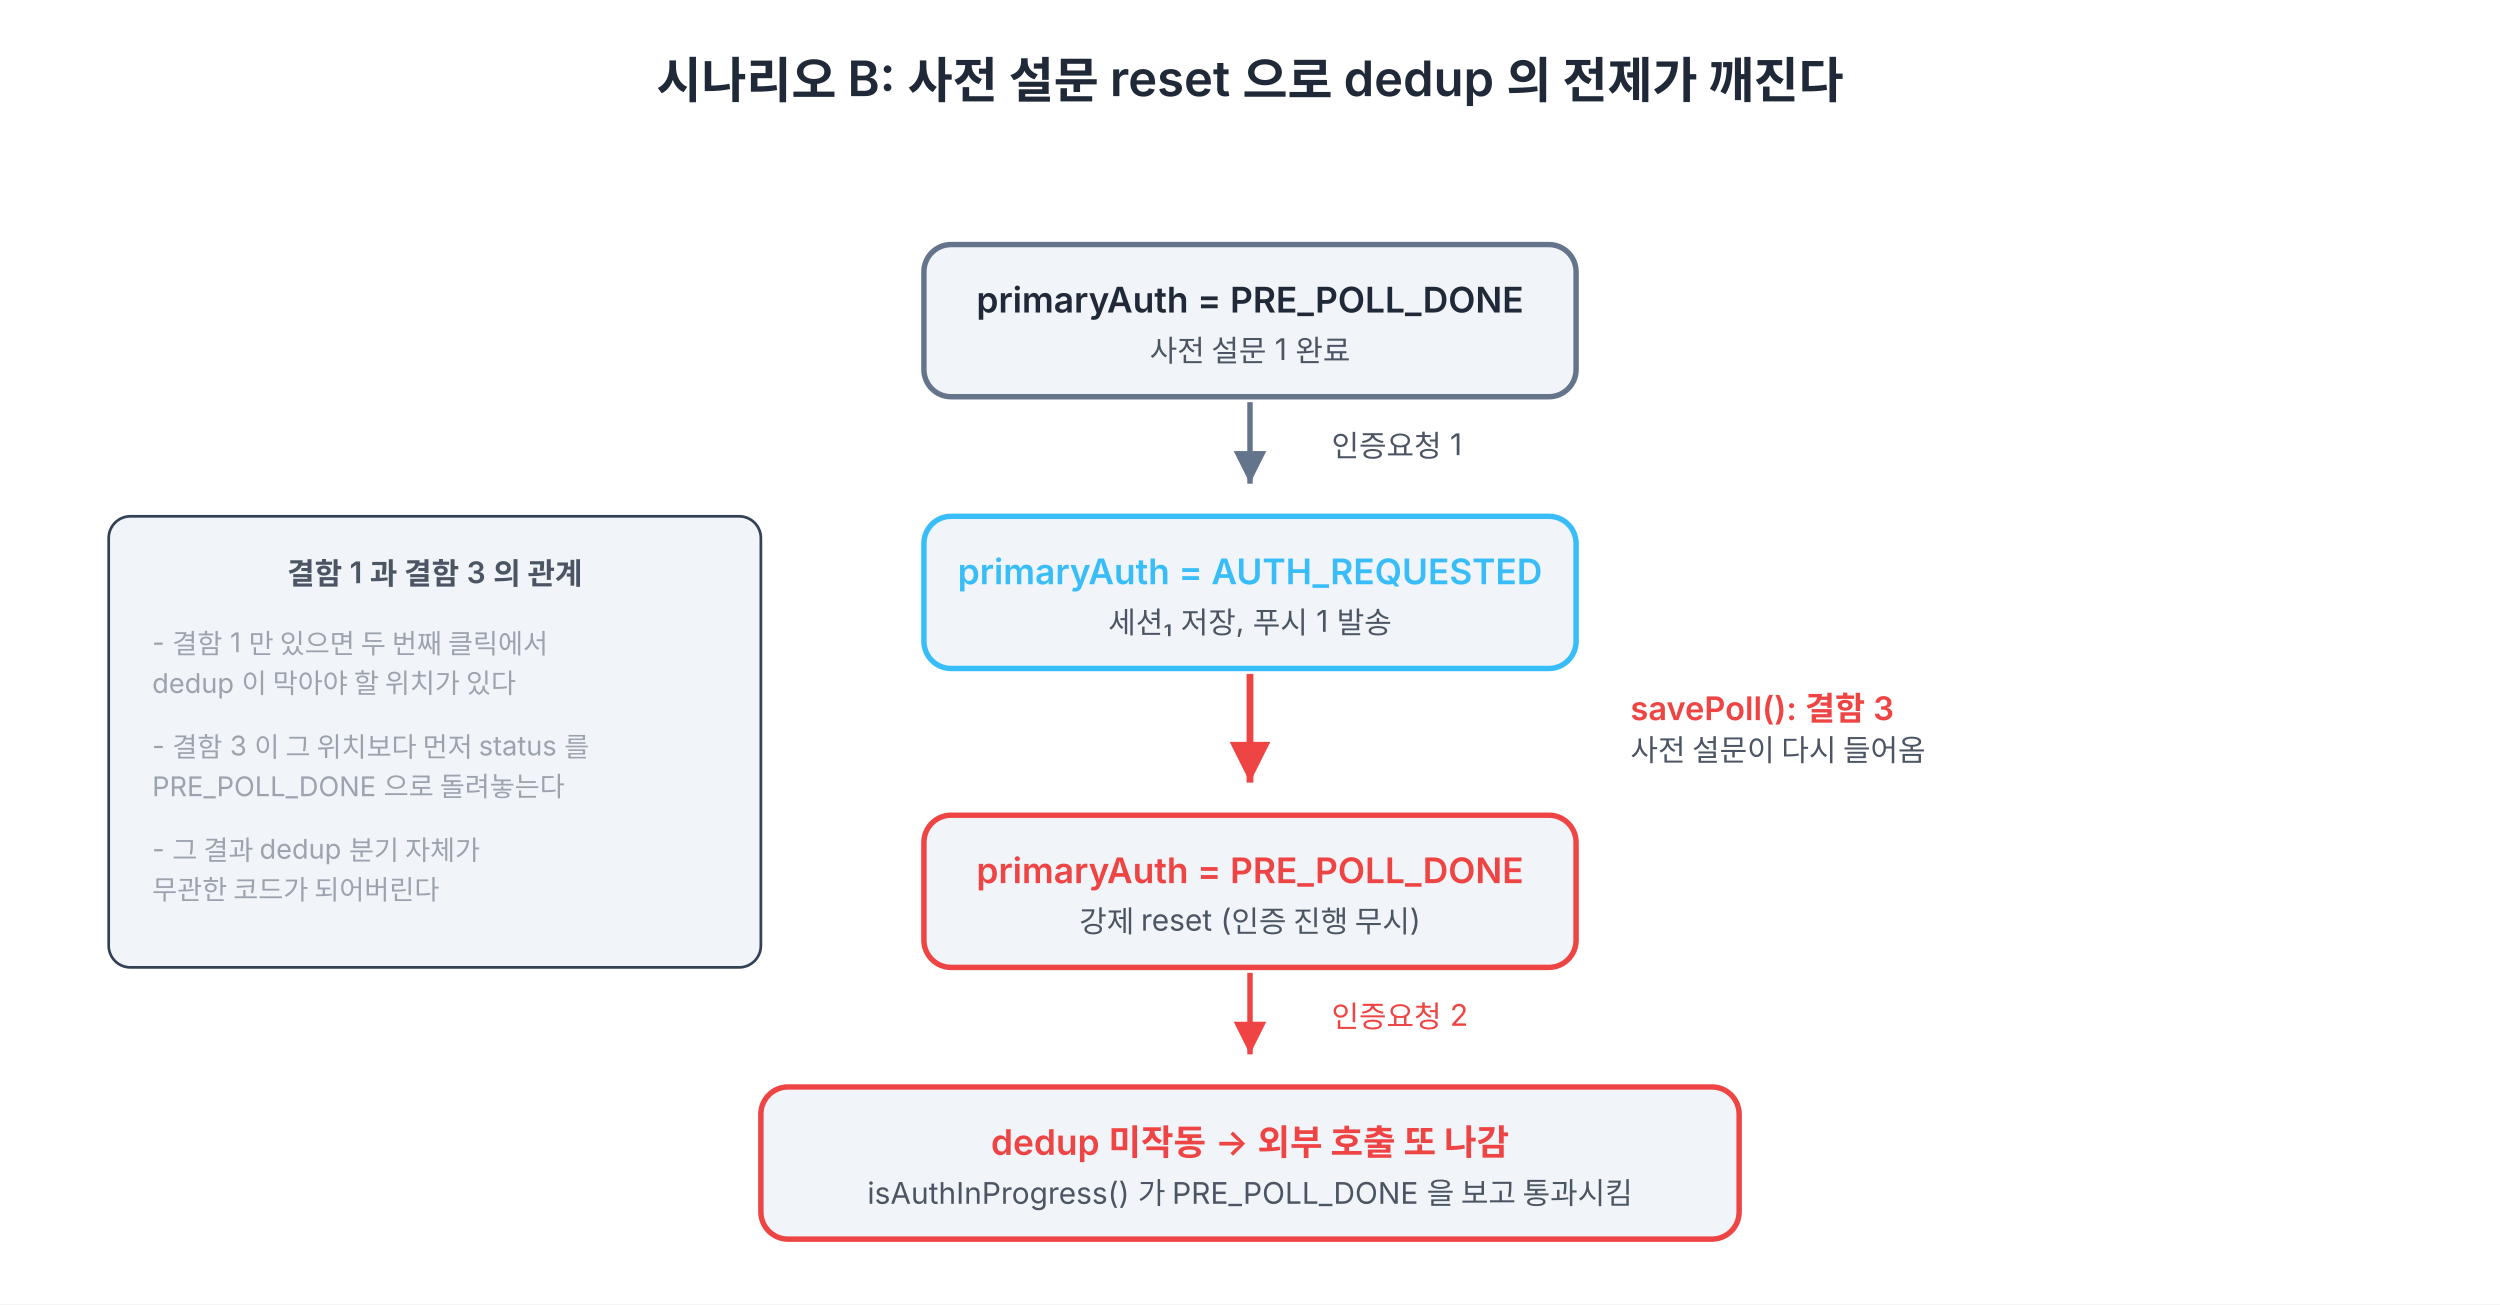
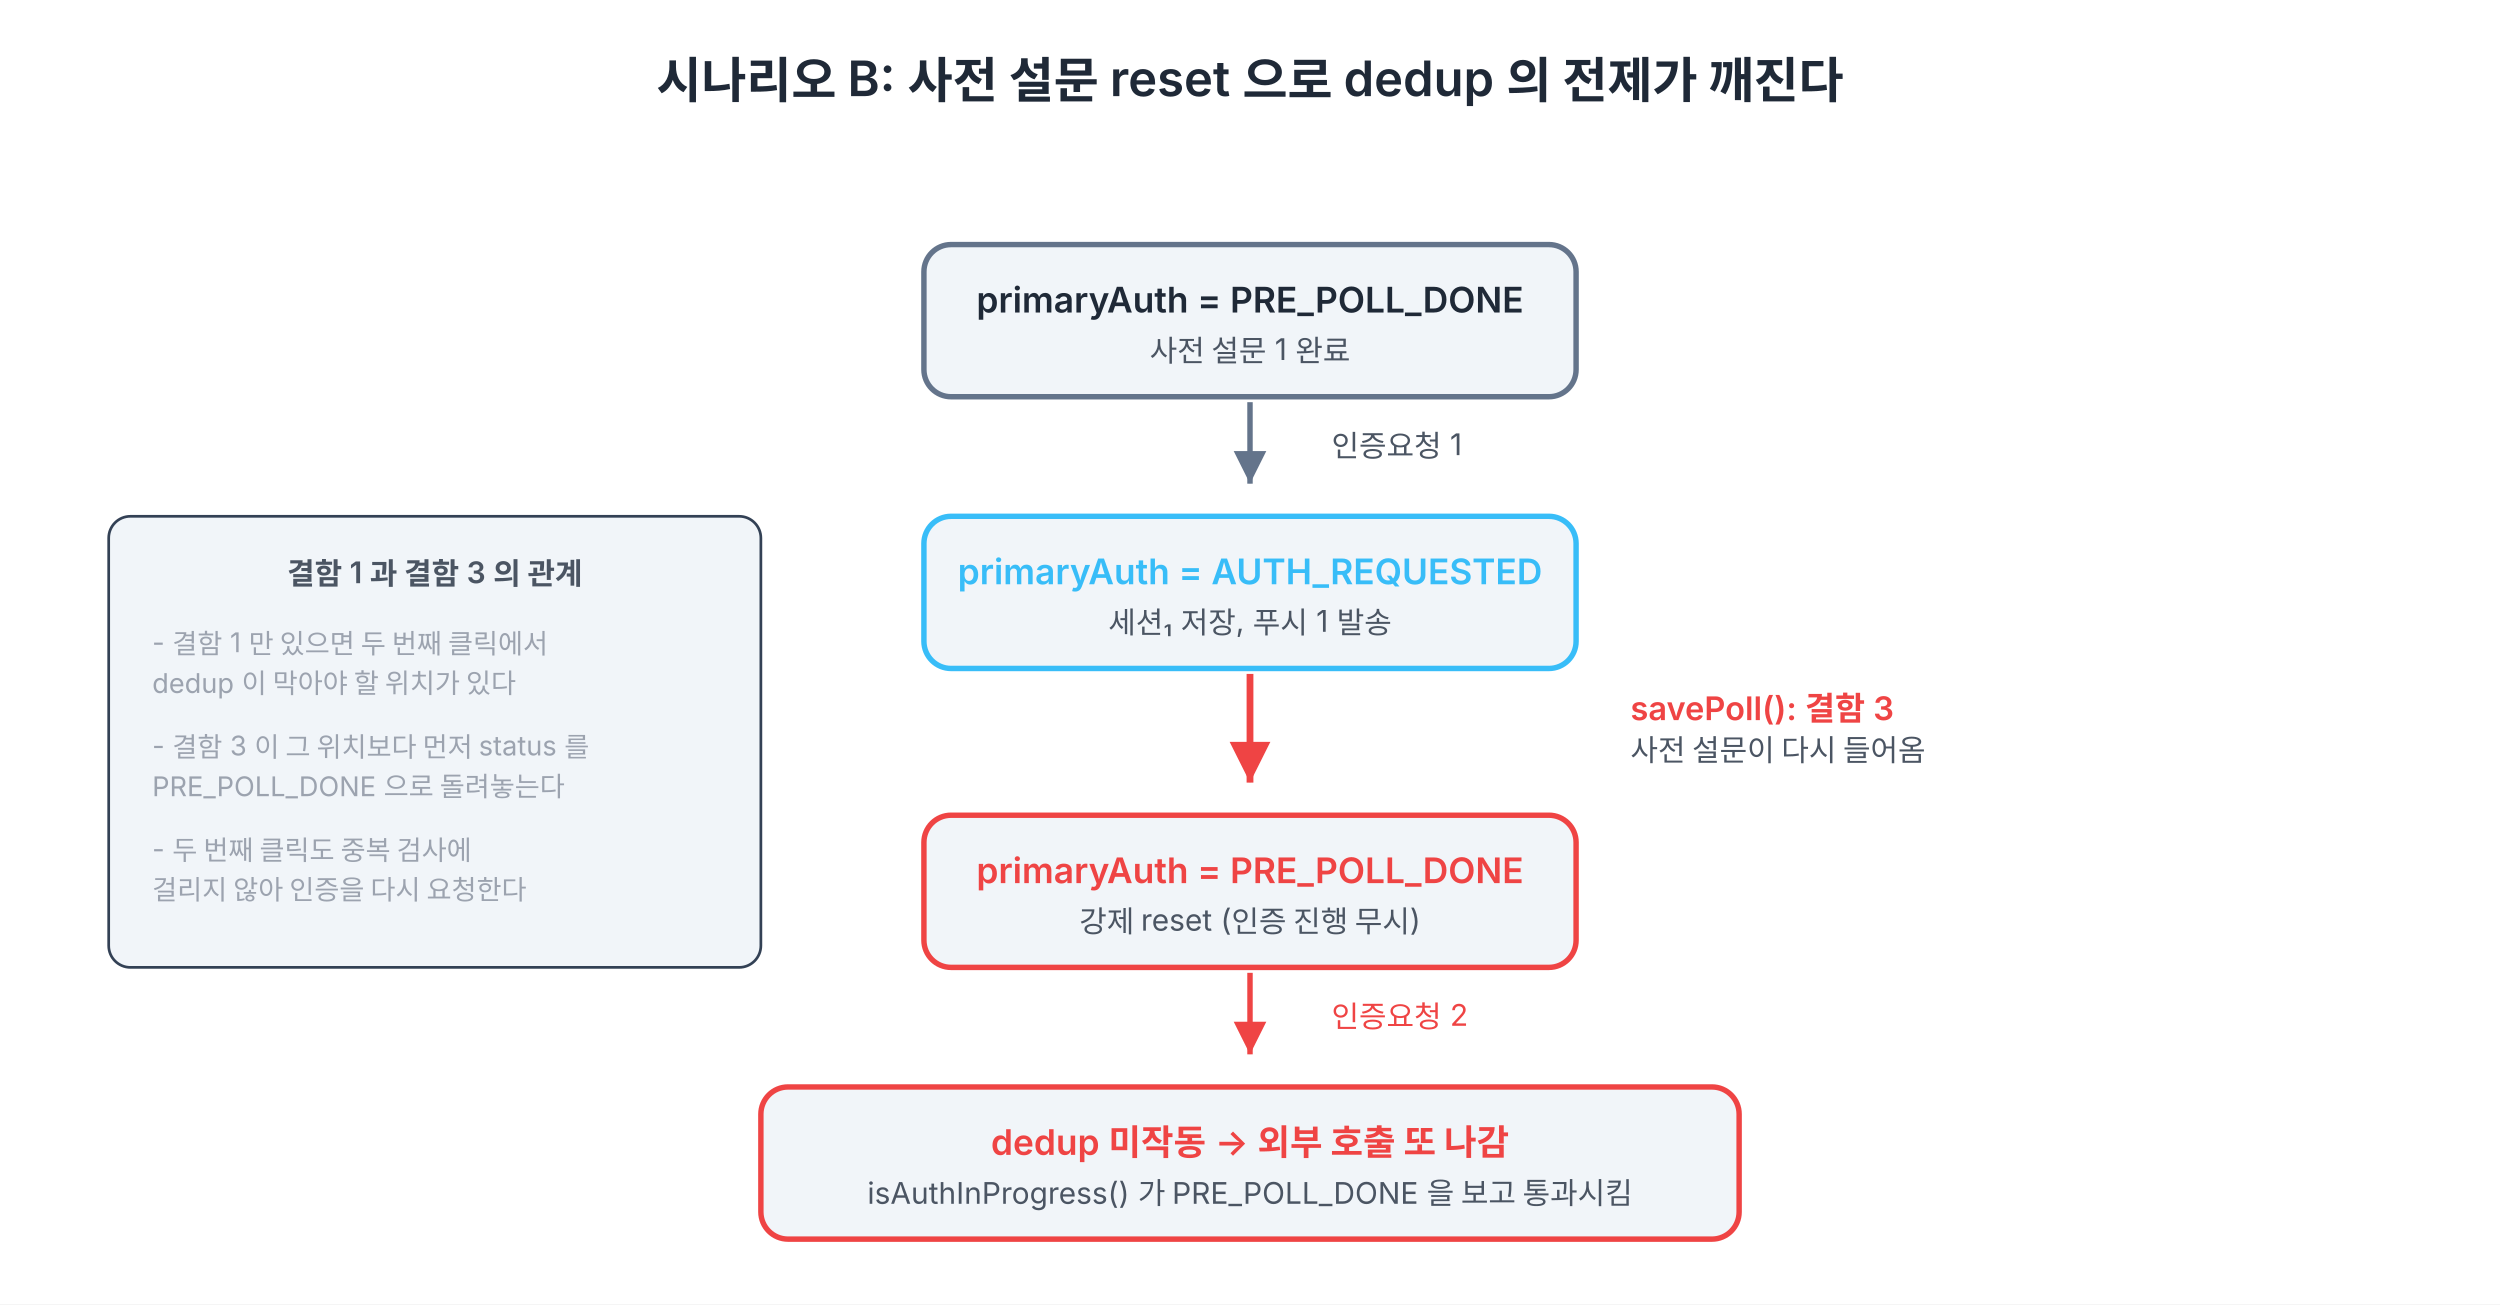
<svg xmlns="http://www.w3.org/2000/svg" viewBox="0 0 920 480" font-family="system-ui, -apple-system, sans-serif">
  <rect width="920" height="480" fill="#ffffff" />
  <text x="460" y="36" fill="#1f2937" font-size="18" font-weight="600" text-anchor="middle">시나리오 B: 사전 설문 reset 으로 dedup 의 전제가 깨진다</text>
  <defs>
    <marker id="arrG3" viewBox="0 0 10 10" refX="10" refY="5" markerWidth="6" markerHeight="6" orient="auto">
      <path d="M 0 0 L 10 5 L 0 10 z" fill="#64748b" />
    </marker>
    <marker id="arrR3" viewBox="0 0 10 10" refX="10" refY="5" markerWidth="6" markerHeight="6" orient="auto">
      <path d="M 0 0 L 10 5 L 0 10 z" fill="#ef4444" />
    </marker>
  </defs>
  <rect x="340" y="90" width="240" height="56" rx="10" fill="#f1f5f9" stroke="#64748b" stroke-width="2" />
  <text x="460" y="115" fill="#1f2937" font-size="13" font-weight="600" text-anchor="middle">primaryAuth = PRE_POLL_DONE</text>
  <text x="460" y="133" fill="#4b5563" font-size="11" text-anchor="middle">사전 설문 1 완료</text>
  <line x1="460" y1="148" x2="460" y2="178" stroke="#64748b" stroke-width="2" marker-end="url(#arrG3)" />
  <text x="490" y="168" fill="#4b5563" font-size="11">인증요청 1</text>
  <rect x="340" y="190" width="240" height="56" rx="10" fill="#f1f5f9" stroke="#38bdf8" stroke-width="2" />
  <text x="460" y="215" fill="#38bdf8" font-size="13" font-weight="600" text-anchor="middle">primaryAuth = AUTH_REQUESTED</text>
  <text x="460" y="233" fill="#4b5563" font-size="11" text-anchor="middle">세션₁ 저장, 푸시 1 발송</text>
  <line x1="460" y1="248" x2="460" y2="288" stroke="#ef4444" stroke-width="2.5" marker-end="url(#arrR3)" />
  <text x="600" y="265" fill="#ef4444" font-size="12" font-weight="600">savePoll(): 결함 3</text>
  <text x="600" y="280" fill="#4b5563" font-size="11">사전 설문이 다시 들어옴</text>
  <rect x="340" y="300" width="240" height="56" rx="10" fill="#f1f5f9" stroke="#ef4444" stroke-width="2" />
  <text x="460" y="325" fill="#ef4444" font-size="13" font-weight="600" text-anchor="middle">primaryAuth = PRE_POLL_DONE</text>
  <text x="460" y="343" fill="#4b5563" font-size="11" text-anchor="middle">강제 reset (인증 진행 무시)</text>
  <line x1="460" y1="358" x2="460" y2="388" stroke="#ef4444" stroke-width="2" marker-end="url(#arrR3)" />
  <text x="490" y="378" fill="#ef4444" font-size="11">인증요청 2</text>
  <rect x="280" y="400" width="360" height="56" rx="10" fill="#f1f5f9" stroke="#ef4444" stroke-width="2" />
  <text x="460" y="425" fill="#ef4444" font-size="13" font-weight="600" text-anchor="middle">dedup 미작동 → 외부 호출 또 나감</text>
  <text x="460" y="443" fill="#4b5563" font-size="11" text-anchor="middle">isAuthInProgress() 가 PRE_POLL_DONE 을 보고 통과시킴</text>
  <rect x="40" y="190" width="240" height="166" rx="8" fill="#f1f5f9" stroke="#334155" stroke-width="1" />
  <text x="160" y="215" fill="#4b5563" font-size="11" font-weight="600" text-anchor="middle">결함 1 과 결함 3 의 관계</text>
  <text x="56" y="240" fill="#9ca3af" font-size="10">- 결함 1 만 있으면 두 번째 클릭에서</text>
  <text x="56" y="255" fill="#9ca3af" font-size="10">  dedup 이 막아야 할 위치가 있다</text>
  <text x="56" y="278" fill="#9ca3af" font-size="10">- 결함 3 이 그 위치보다 먼저 status 를</text>
  <text x="56" y="293" fill="#9ca3af" font-size="10">  PRE_POLL_DONE 으로 돌려놓는다</text>
-   <text x="56" y="316" fill="#9ca3af" font-size="10">- 그 결과 dedup 분기 자체가</text>
-   <text x="56" y="331" fill="#9ca3af" font-size="10">  무관한 코드가 되어버린다</text>
+   <text x="56" y="316" fill="#9ca3af" font-size="10">- 두 번째 클릭도 중복 검사에</text>
+   <text x="56" y="331" fill="#9ca3af" font-size="10">  걸리지 않아 인증을 다시 요청한다</text>
</svg>
